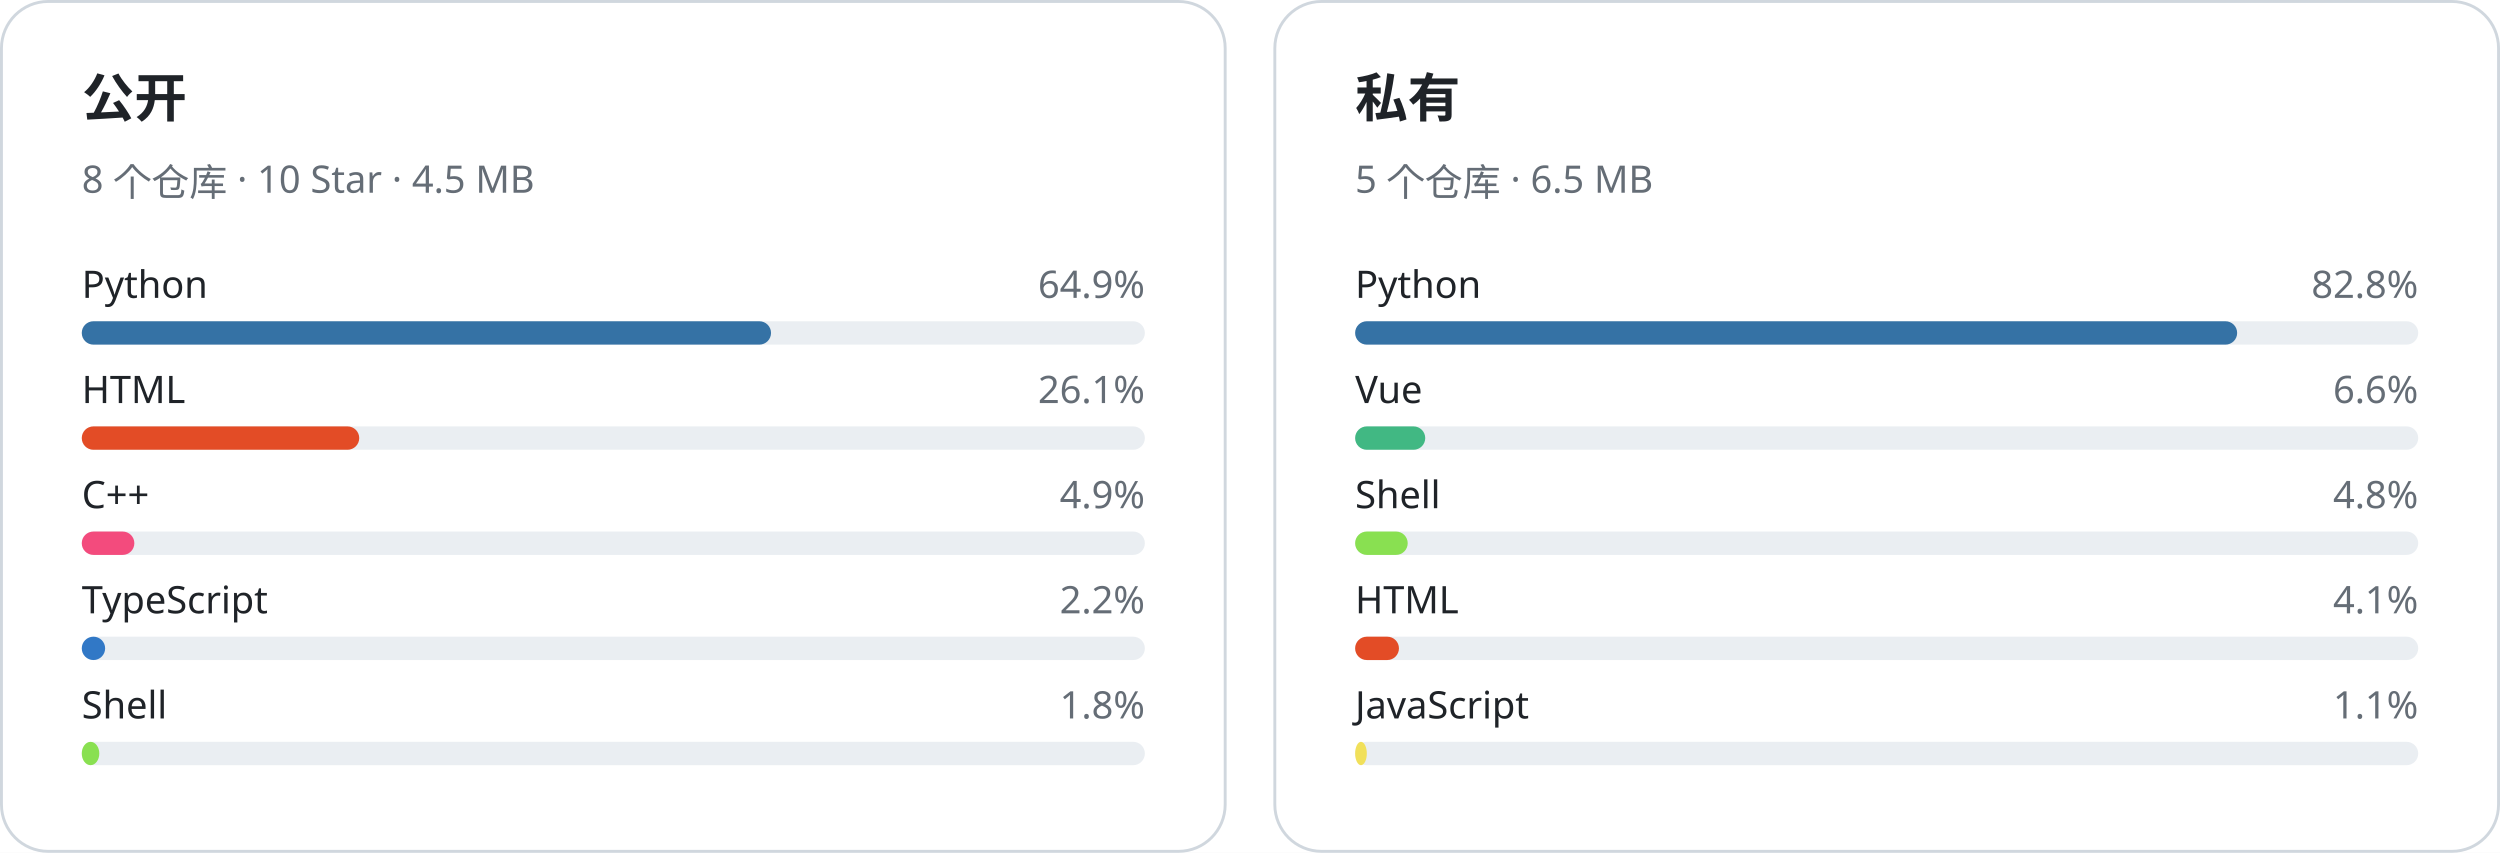
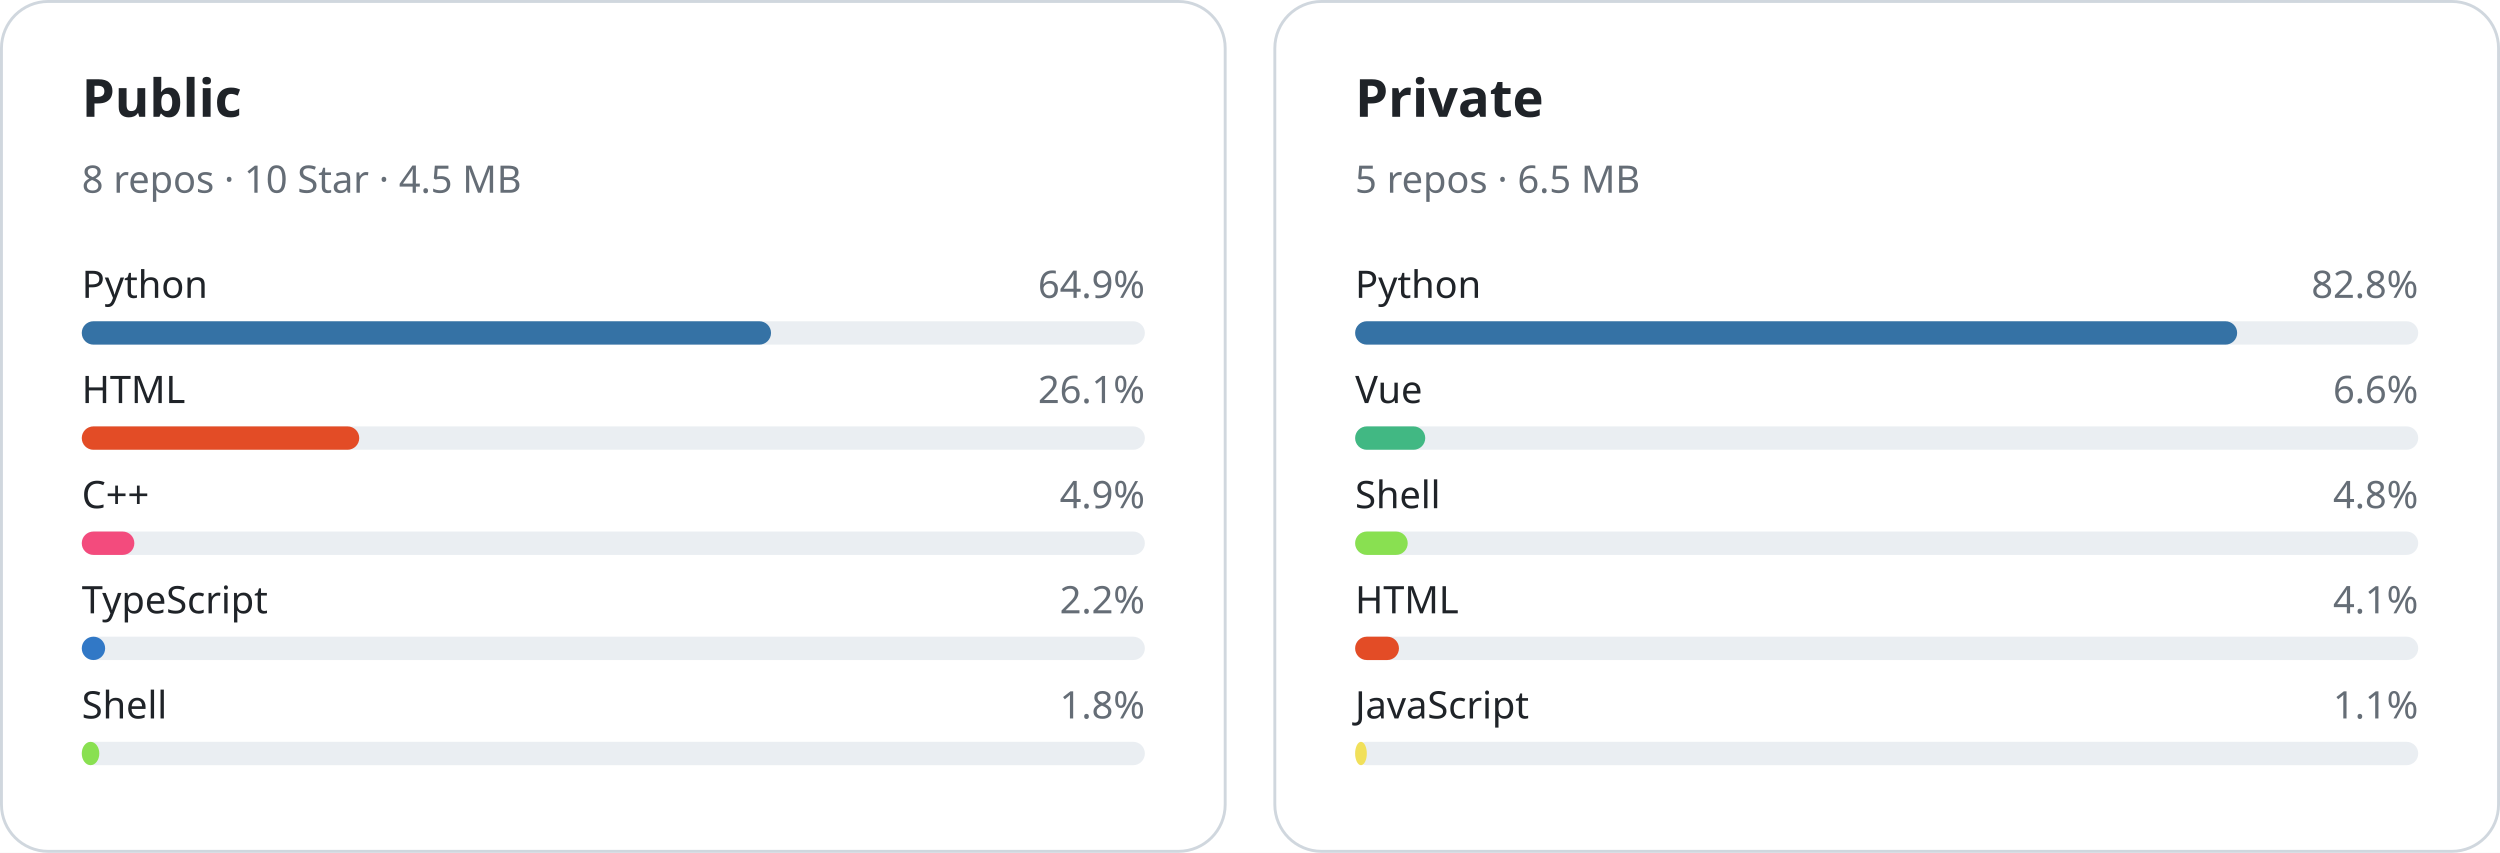
<svg xmlns="http://www.w3.org/2000/svg" width="856" height="292" viewBox="0 0 856 292" role="img">
  <rect width="856" height="292" fill="#ffffff" />
  <rect x="0.5" y="0.5" width="419" height="291" rx="16" fill="#ffffff" stroke="#d0d7de" />
-   <text x="28" y="40" fill="#1f2328" font-size="18" font-weight="600" font-family="Segoe UI, PingFang SC, Microsoft YaHei, sans-serif">公开</text>
-   <text x="28" y="66" fill="#656d76" font-size="13" font-family="Segoe UI, PingFang SC, Microsoft YaHei, sans-serif">8 个仓库 · 10 Star · 4.5 MB</text>
+   <text x="28" y="40" fill="#1f2328" font-size="18" font-weight="600" font-family="Segoe UI, PingFang SC, Microsoft YaHei, sans-serif">Public</text>
+   <text x="28" y="66" fill="#656d76" font-size="13" font-family="Segoe UI, PingFang SC, Microsoft YaHei, sans-serif">8 repos · 10 Star · 4.5 MB</text>
  <text x="28" y="102" fill="#1f2328" font-size="13" font-family="Segoe UI, PingFang SC, Microsoft YaHei, sans-serif">Python</text>
  <text x="392" y="102" fill="#656d76" font-size="13" font-family="Segoe UI, PingFang SC, Microsoft YaHei, sans-serif" text-anchor="end">64.9%</text>
  <rect x="28" y="110" width="364" height="8" rx="4" fill="#eaeef2" />
  <rect x="28" y="110" width="236" height="8" rx="4" fill="#3572A5" />
  <text x="28" y="138" fill="#1f2328" font-size="13" font-family="Segoe UI, PingFang SC, Microsoft YaHei, sans-serif">HTML</text>
  <text x="392" y="138" fill="#656d76" font-size="13" font-family="Segoe UI, PingFang SC, Microsoft YaHei, sans-serif" text-anchor="end">26.1%</text>
  <rect x="28" y="146" width="364" height="8" rx="4" fill="#eaeef2" />
  <rect x="28" y="146" width="95" height="8" rx="4" fill="#e34c26" />
  <text x="28" y="174" fill="#1f2328" font-size="13" font-family="Segoe UI, PingFang SC, Microsoft YaHei, sans-serif">C++</text>
  <text x="392" y="174" fill="#656d76" font-size="13" font-family="Segoe UI, PingFang SC, Microsoft YaHei, sans-serif" text-anchor="end">4.9%</text>
  <rect x="28" y="182" width="364" height="8" rx="4" fill="#eaeef2" />
  <rect x="28" y="182" width="18" height="8" rx="4" fill="#f34b7d" />
  <text x="28" y="210" fill="#1f2328" font-size="13" font-family="Segoe UI, PingFang SC, Microsoft YaHei, sans-serif">TypeScript</text>
  <text x="392" y="210" fill="#656d76" font-size="13" font-family="Segoe UI, PingFang SC, Microsoft YaHei, sans-serif" text-anchor="end">2.2%</text>
  <rect x="28" y="218" width="364" height="8" rx="4" fill="#eaeef2" />
  <rect x="28" y="218" width="8" height="8" rx="4" fill="#3178c6" />
  <text x="28" y="246" fill="#1f2328" font-size="13" font-family="Segoe UI, PingFang SC, Microsoft YaHei, sans-serif">Shell</text>
  <text x="392" y="246" fill="#656d76" font-size="13" font-family="Segoe UI, PingFang SC, Microsoft YaHei, sans-serif" text-anchor="end">1.8%</text>
  <rect x="28" y="254" width="364" height="8" rx="4" fill="#eaeef2" />
  <rect x="28" y="254" width="6" height="8" rx="4" fill="#89e051" />
  <rect x="436.5" y="0.5" width="419" height="291" rx="16" fill="#ffffff" stroke="#d0d7de" />
-   <text x="464" y="40" fill="#1f2328" font-size="18" font-weight="600" font-family="Segoe UI, PingFang SC, Microsoft YaHei, sans-serif">私有</text>
-   <text x="464" y="66" fill="#656d76" font-size="13" font-family="Segoe UI, PingFang SC, Microsoft YaHei, sans-serif">5 个仓库 · 6.5 MB</text>
+   <text x="464" y="40" fill="#1f2328" font-size="18" font-weight="600" font-family="Segoe UI, PingFang SC, Microsoft YaHei, sans-serif">Private</text>
+   <text x="464" y="66" fill="#656d76" font-size="13" font-family="Segoe UI, PingFang SC, Microsoft YaHei, sans-serif">5 repos · 6.5 MB</text>
  <text x="464" y="102" fill="#1f2328" font-size="13" font-family="Segoe UI, PingFang SC, Microsoft YaHei, sans-serif">Python</text>
  <text x="828" y="102" fill="#656d76" font-size="13" font-family="Segoe UI, PingFang SC, Microsoft YaHei, sans-serif" text-anchor="end">82.8%</text>
  <rect x="464" y="110" width="364" height="8" rx="4" fill="#eaeef2" />
  <rect x="464" y="110" width="302" height="8" rx="4" fill="#3572A5" />
  <text x="464" y="138" fill="#1f2328" font-size="13" font-family="Segoe UI, PingFang SC, Microsoft YaHei, sans-serif">Vue</text>
  <text x="828" y="138" fill="#656d76" font-size="13" font-family="Segoe UI, PingFang SC, Microsoft YaHei, sans-serif" text-anchor="end">6.6%</text>
  <rect x="464" y="146" width="364" height="8" rx="4" fill="#eaeef2" />
  <rect x="464" y="146" width="24" height="8" rx="4" fill="#41b883" />
  <text x="464" y="174" fill="#1f2328" font-size="13" font-family="Segoe UI, PingFang SC, Microsoft YaHei, sans-serif">Shell</text>
  <text x="828" y="174" fill="#656d76" font-size="13" font-family="Segoe UI, PingFang SC, Microsoft YaHei, sans-serif" text-anchor="end">4.8%</text>
  <rect x="464" y="182" width="364" height="8" rx="4" fill="#eaeef2" />
  <rect x="464" y="182" width="18" height="8" rx="4" fill="#89e051" />
  <text x="464" y="210" fill="#1f2328" font-size="13" font-family="Segoe UI, PingFang SC, Microsoft YaHei, sans-serif">HTML</text>
  <text x="828" y="210" fill="#656d76" font-size="13" font-family="Segoe UI, PingFang SC, Microsoft YaHei, sans-serif" text-anchor="end">4.1%</text>
  <rect x="464" y="218" width="364" height="8" rx="4" fill="#eaeef2" />
  <rect x="464" y="218" width="15" height="8" rx="4" fill="#e34c26" />
  <text x="464" y="246" fill="#1f2328" font-size="13" font-family="Segoe UI, PingFang SC, Microsoft YaHei, sans-serif">JavaScript</text>
  <text x="828" y="246" fill="#656d76" font-size="13" font-family="Segoe UI, PingFang SC, Microsoft YaHei, sans-serif" text-anchor="end">1.1%</text>
  <rect x="464" y="254" width="364" height="8" rx="4" fill="#eaeef2" />
  <rect x="464" y="254" width="4" height="8" rx="4" fill="#f1e05a" />
</svg>
